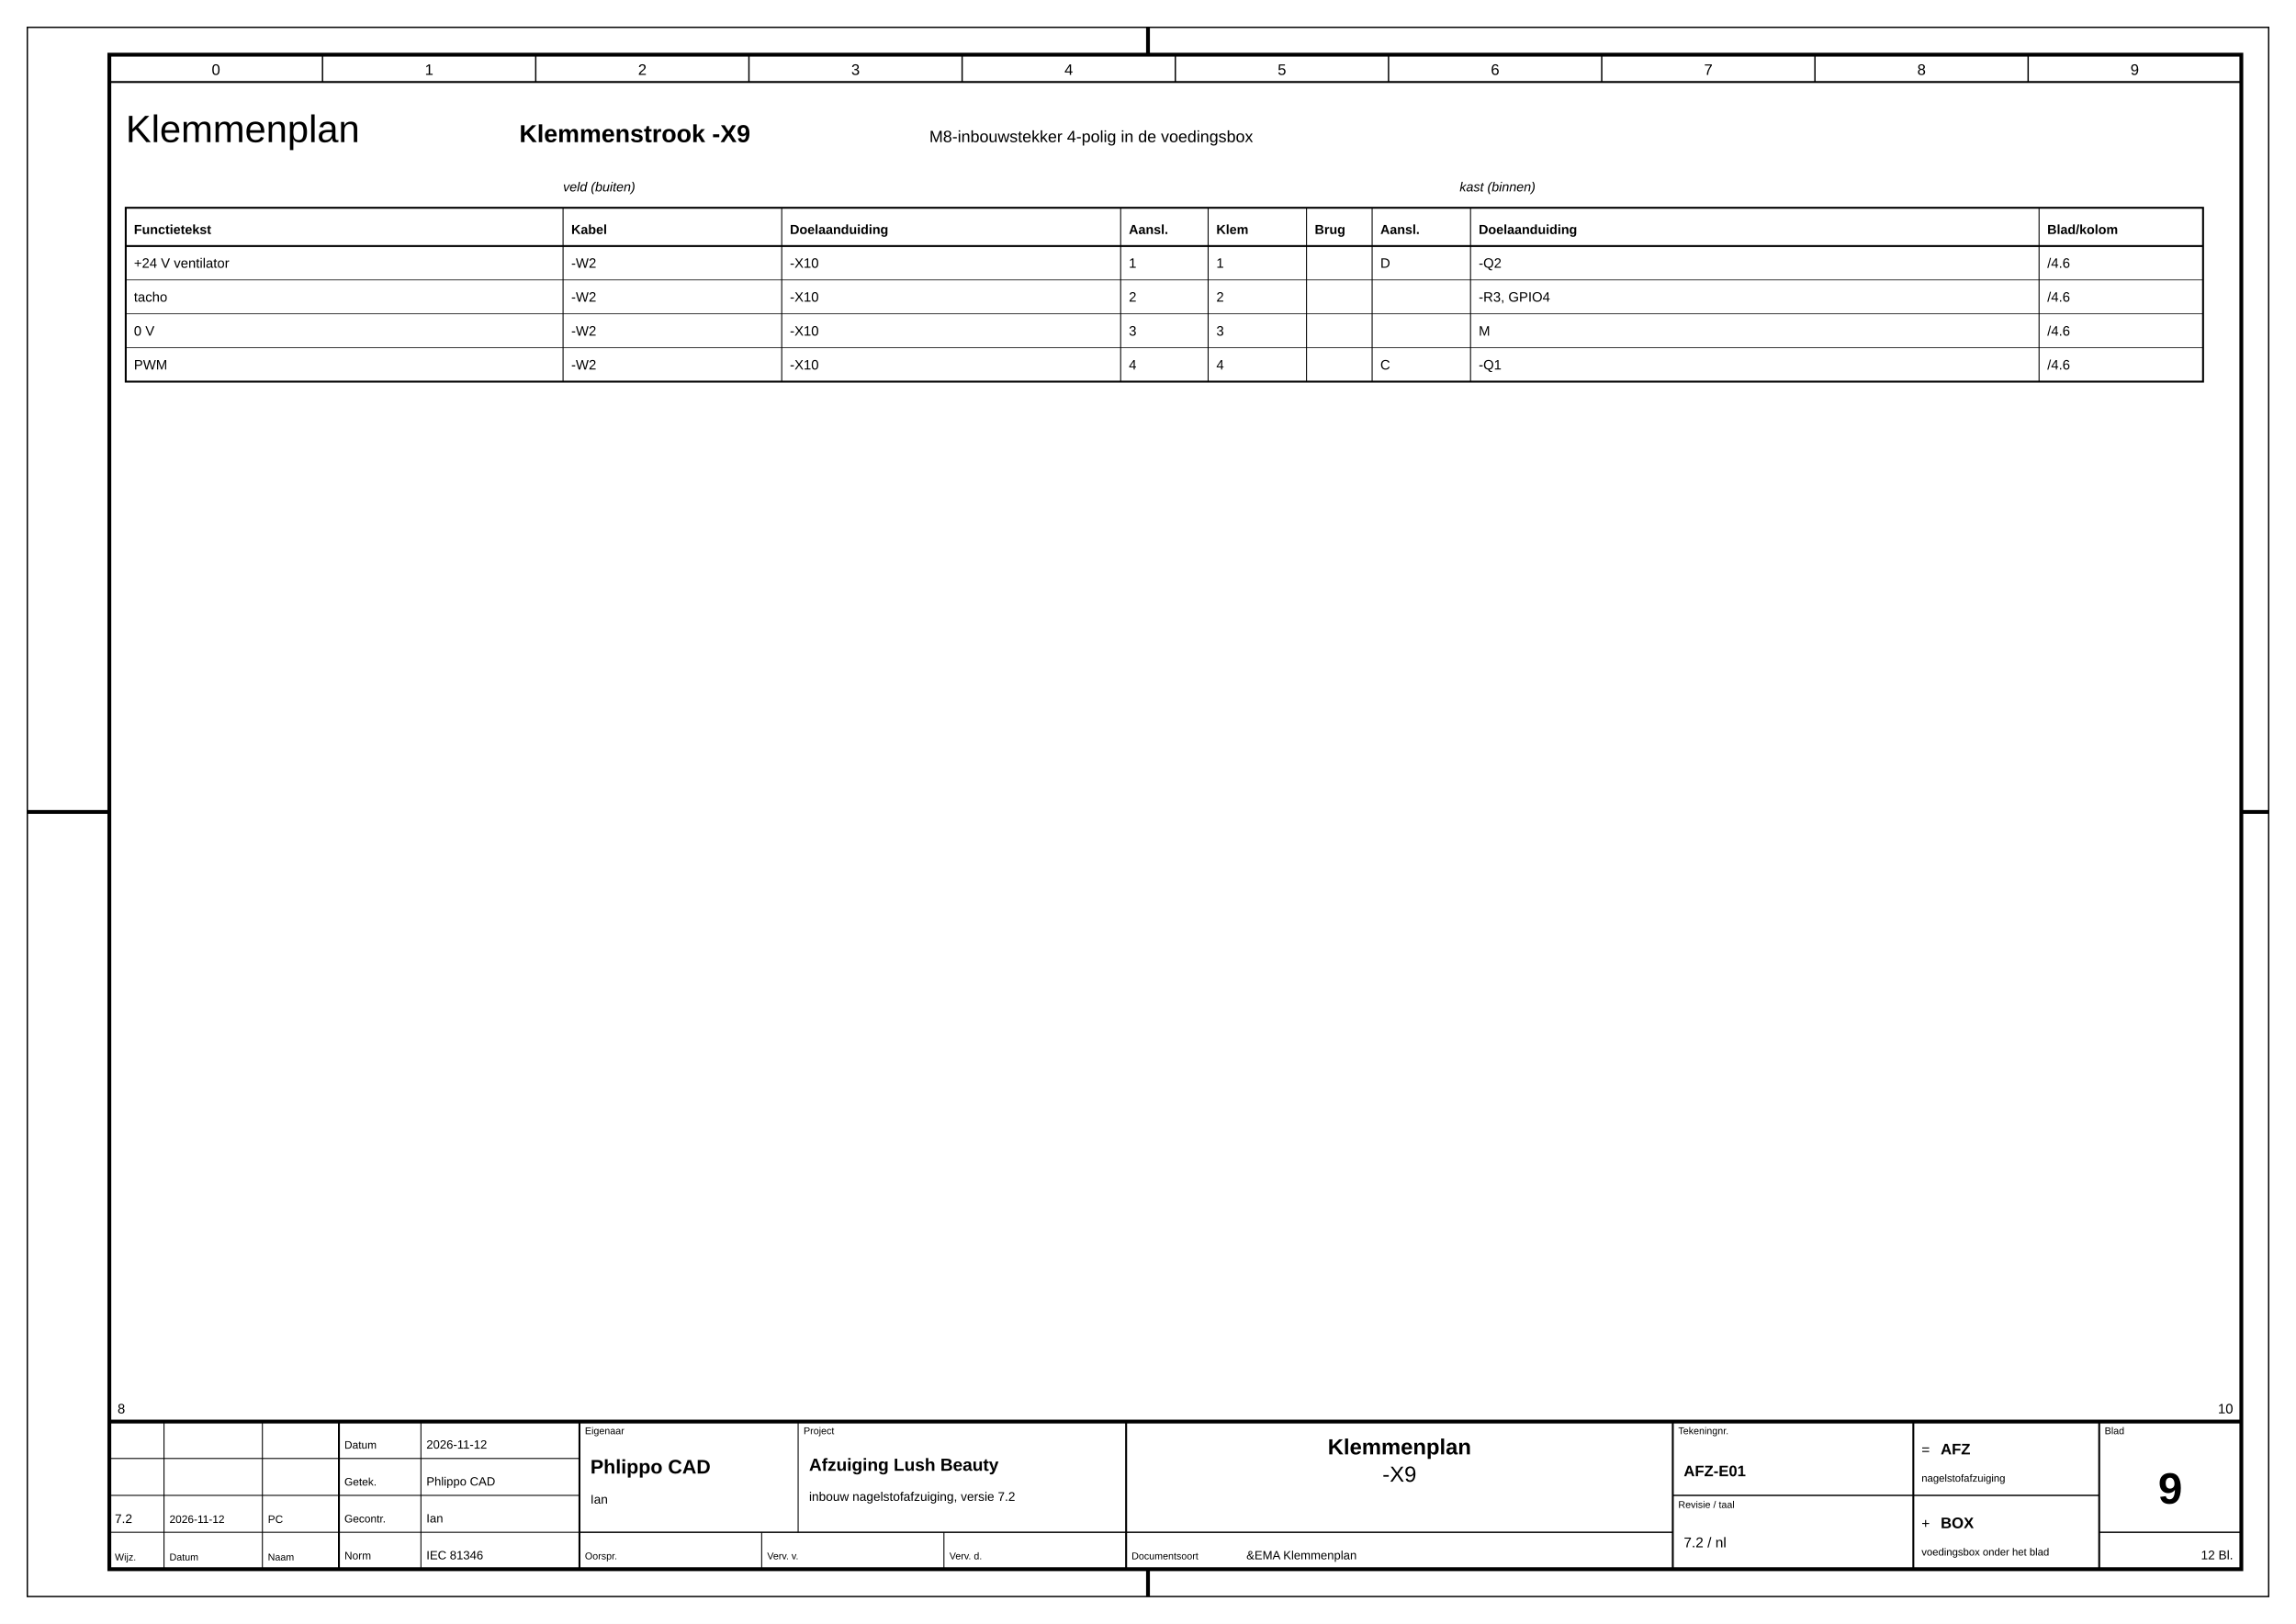
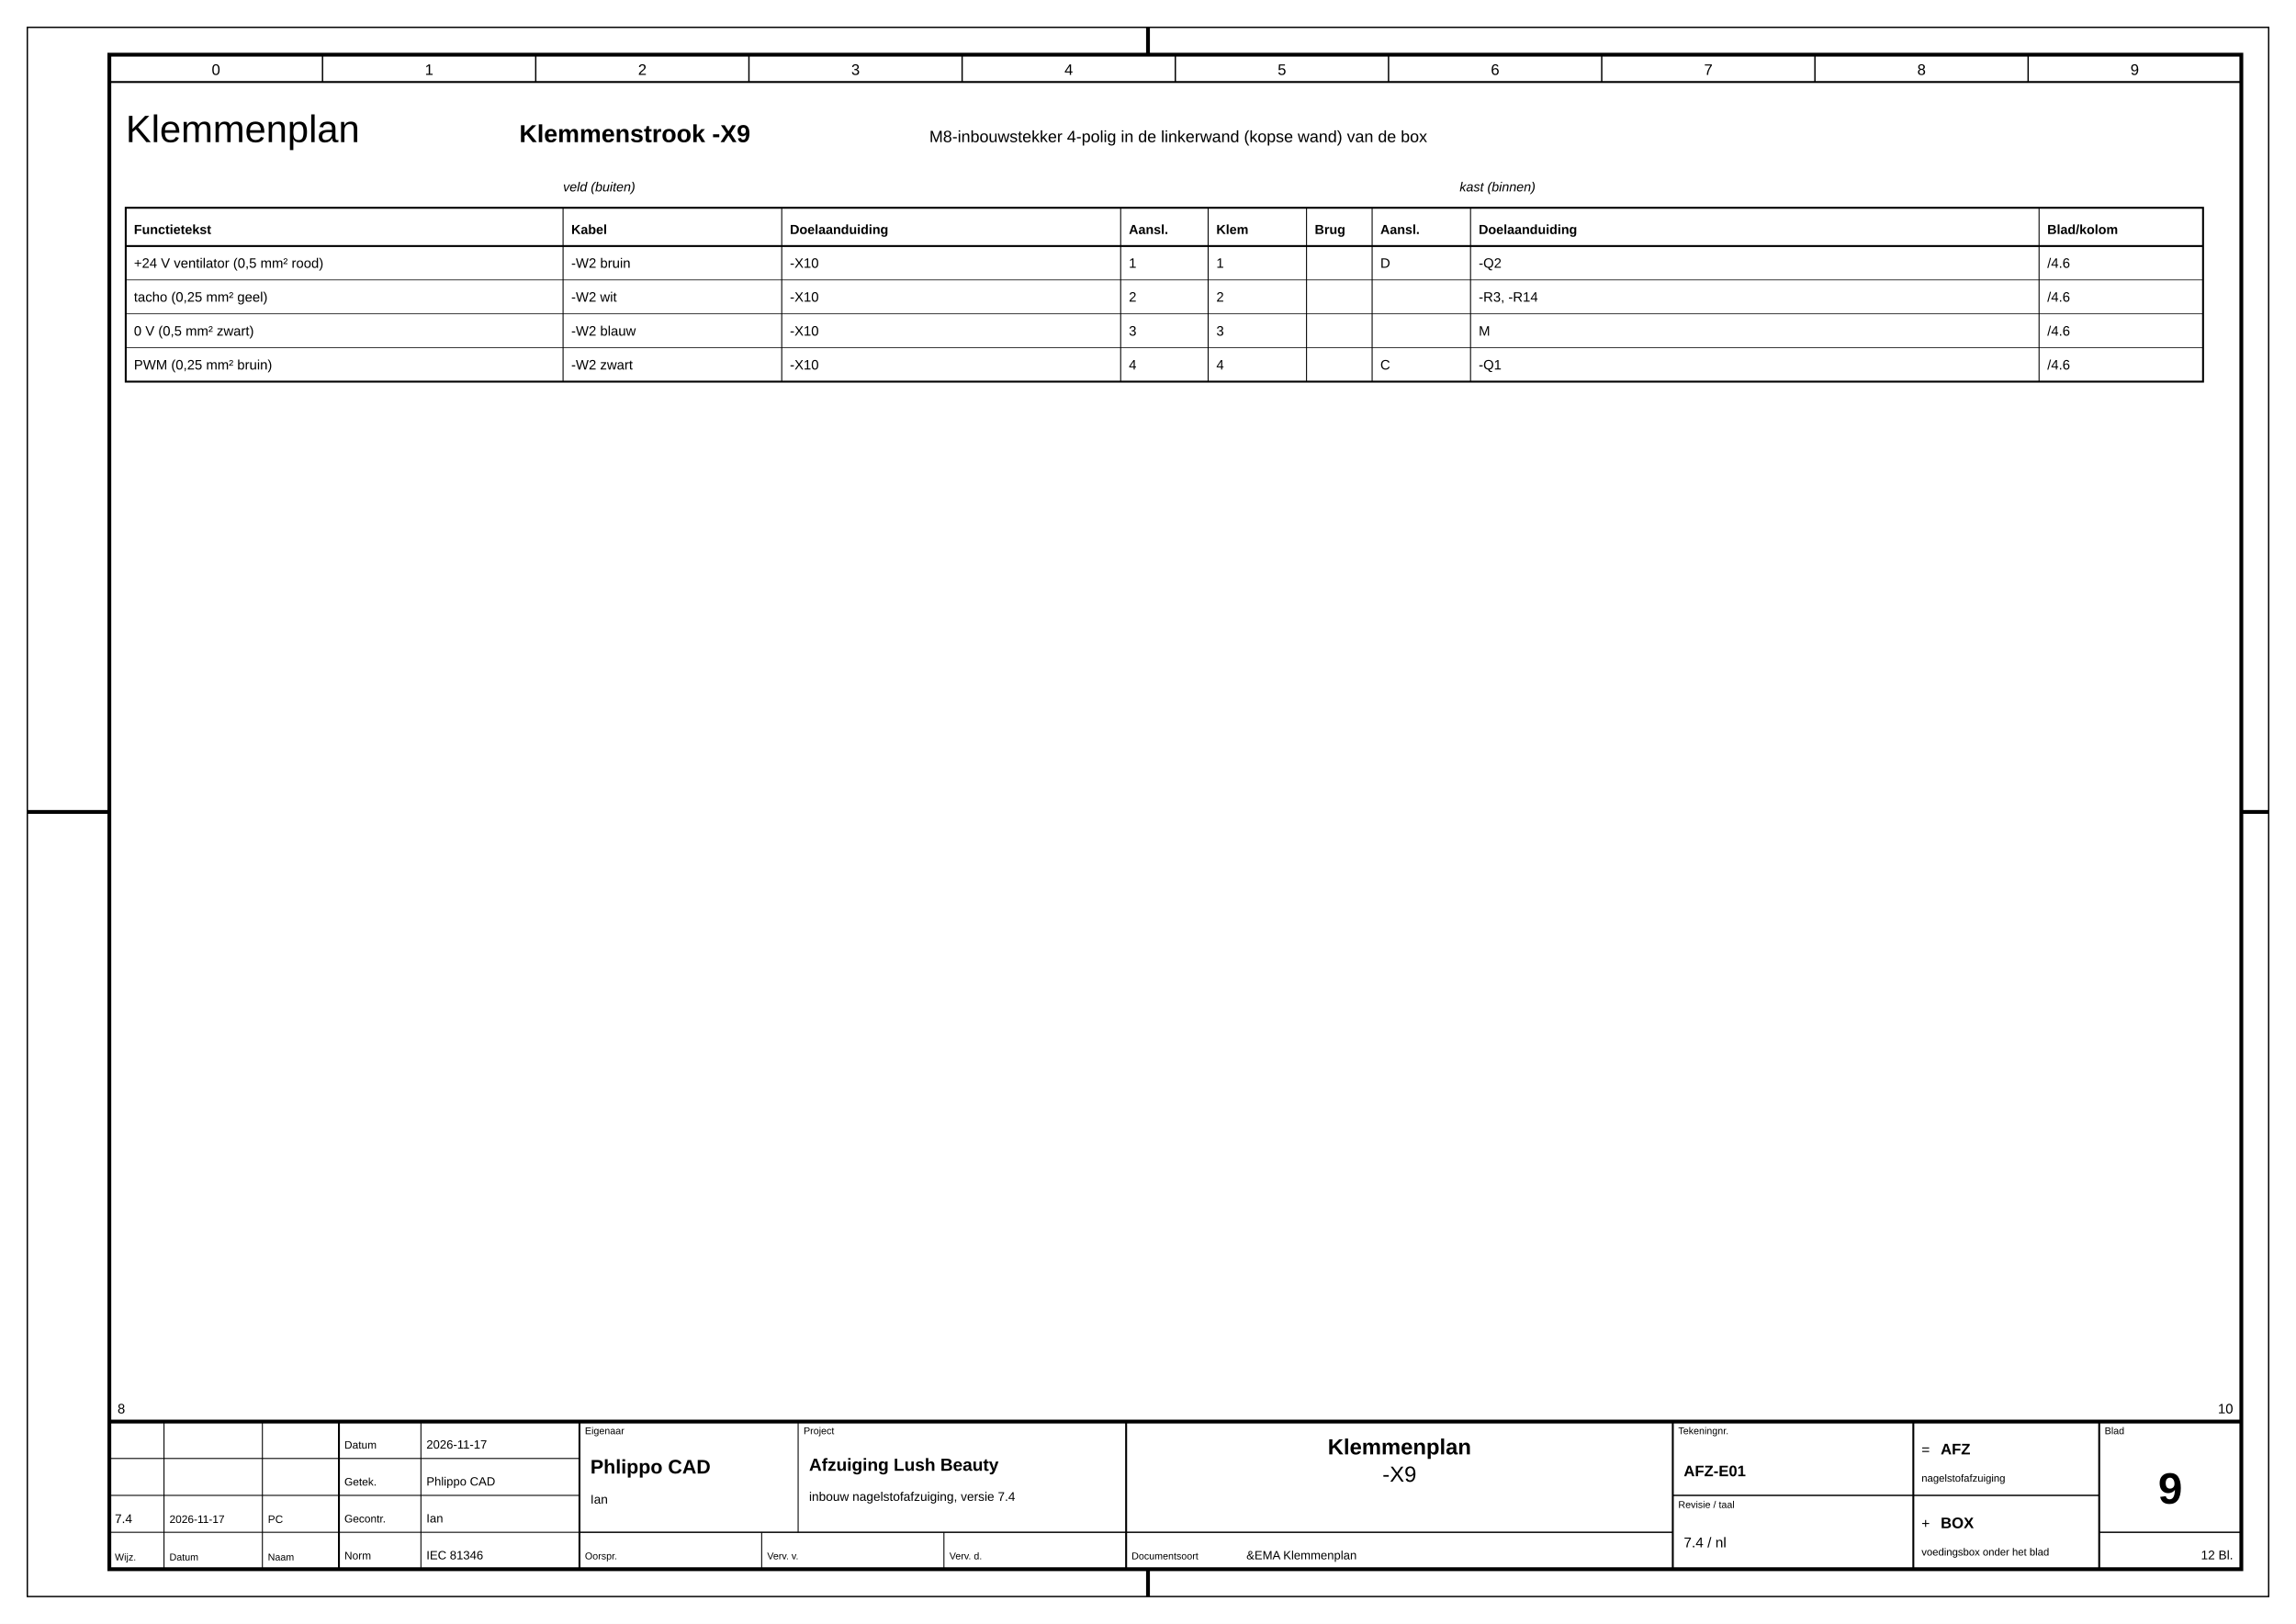
<svg xmlns="http://www.w3.org/2000/svg" viewBox="0 0 420 297" width="420mm" height="297mm" font-family="Arial, Helvetica, sans-serif">
  <rect width="420" height="297" fill="#fff" />
  <rect x="5" y="5" width="410" height="287" fill="none" stroke="#000" stroke-width="0.25" />
  <rect x="20" y="10" width="390" height="277" fill="none" stroke="#000" stroke-width="0.7" />
  <polyline points="210,5 210,10" fill="none" stroke="#000" stroke-width="0.7" />
  <polyline points="210,287 210,292" fill="none" stroke="#000" stroke-width="0.7" />
  <polyline points="5,148.5 20,148.5" fill="none" stroke="#000" stroke-width="0.7" />
  <polyline points="410,148.5 415,148.5" fill="none" stroke="#000" stroke-width="0.7" />
  <polyline points="20,15 410,15" fill="none" stroke="#000" stroke-width="0.35" />
  <text x="39.5" y="13.7" font-size="2.8" text-anchor="middle" fill="#000">0</text>
  <polyline points="59,10 59,15" fill="none" stroke="#000" stroke-width="0.25" />
  <text x="78.5" y="13.7" font-size="2.8" text-anchor="middle" fill="#000">1</text>
  <polyline points="98,10 98,15" fill="none" stroke="#000" stroke-width="0.25" />
  <text x="117.5" y="13.7" font-size="2.8" text-anchor="middle" fill="#000">2</text>
  <polyline points="137,10 137,15" fill="none" stroke="#000" stroke-width="0.25" />
  <text x="156.5" y="13.7" font-size="2.8" text-anchor="middle" fill="#000">3</text>
  <polyline points="176,10 176,15" fill="none" stroke="#000" stroke-width="0.25" />
  <text x="195.5" y="13.7" font-size="2.8" text-anchor="middle" fill="#000">4</text>
  <polyline points="215,10 215,15" fill="none" stroke="#000" stroke-width="0.25" />
  <text x="234.5" y="13.7" font-size="2.8" text-anchor="middle" fill="#000">5</text>
  <polyline points="254,10 254,15" fill="none" stroke="#000" stroke-width="0.25" />
  <text x="273.5" y="13.7" font-size="2.8" text-anchor="middle" fill="#000">6</text>
  <polyline points="293,10 293,15" fill="none" stroke="#000" stroke-width="0.25" />
  <text x="312.5" y="13.7" font-size="2.8" text-anchor="middle" fill="#000">7</text>
  <polyline points="332,10 332,15" fill="none" stroke="#000" stroke-width="0.25" />
  <text x="351.5" y="13.7" font-size="2.8" text-anchor="middle" fill="#000">8</text>
  <polyline points="371,10 371,15" fill="none" stroke="#000" stroke-width="0.25" />
  <text x="390.5" y="13.7" font-size="2.8" text-anchor="middle" fill="#000">9</text>
  <text x="21.5" y="258.5" font-size="2.5" text-anchor="start" fill="#000">8</text>
  <text x="408.5" y="258.5" font-size="2.5" text-anchor="end" fill="#000">10</text>
  <polyline points="20,260 410,260" fill="none" stroke="#000" stroke-width="0.7" />
  <polyline points="20,266.75 62,266.75" fill="none" stroke="#000" stroke-width="0.18" />
  <polyline points="20,273.5 62,273.5" fill="none" stroke="#000" stroke-width="0.18" />
  <polyline points="20,280.25 62,280.25" fill="none" stroke="#000" stroke-width="0.18" />
  <polyline points="30,260 30,287" fill="none" stroke="#000" stroke-width="0.18" />
  <polyline points="48,260 48,287" fill="none" stroke="#000" stroke-width="0.18" />
  <text x="21" y="285.4" font-size="1.8" text-anchor="start" fill="#000">Wijz.</text>
  <text x="31" y="285.4" font-size="1.8" text-anchor="start" fill="#000">Datum</text>
  <text x="49" y="285.4" font-size="1.8" text-anchor="start" fill="#000">Naam</text>
-   <text x="21" y="278.55" font-size="2.3" text-anchor="start" fill="#000">7.2</text>
-   <text x="31" y="278.55" font-size="2" text-anchor="start" fill="#000">2026-11-12</text>
+   <text x="21" y="278.55" font-size="2.3" text-anchor="start" fill="#000">7.4</text>
+   <text x="31" y="278.55" font-size="2" text-anchor="start" fill="#000">2026-11-17</text>
  <text x="49" y="278.55" font-size="2" text-anchor="start" fill="#000">PC</text>
  <polyline points="62,260 62,287" fill="none" stroke="#000" stroke-width="0.35" />
  <polyline points="62,266.75 106,266.75" fill="none" stroke="#000" stroke-width="0.18" />
  <polyline points="62,273.5 106,273.5" fill="none" stroke="#000" stroke-width="0.18" />
  <polyline points="62,280.25 106,280.25" fill="none" stroke="#000" stroke-width="0.18" />
  <polyline points="77,260 77,287" fill="none" stroke="#000" stroke-width="0.18" />
  <text x="63" y="264.95" font-size="2" text-anchor="start" fill="#000">Datum</text>
-   <text x="78" y="264.95" font-size="2.2" text-anchor="start" fill="#000">2026-11-12</text>
+   <text x="78" y="264.95" font-size="2.2" text-anchor="start" fill="#000">2026-11-17</text>
  <text x="63" y="271.7" font-size="2" text-anchor="start" fill="#000">Getek.</text>
  <text x="78" y="271.7" font-size="2.2" text-anchor="start" fill="#000">Phlippo CAD</text>
  <text x="63" y="278.45" font-size="2" text-anchor="start" fill="#000">Gecontr.</text>
  <text x="78" y="278.45" font-size="2.2" text-anchor="start" fill="#000">Ian</text>
  <text x="63" y="285.2" font-size="2" text-anchor="start" fill="#000">Norm</text>
  <text x="78" y="285.2" font-size="2.2" text-anchor="start" fill="#000">IEC 81346</text>
  <polyline points="106,260 106,287" fill="none" stroke="#000" stroke-width="0.35" />
  <polyline points="106,280.25 206,280.25" fill="none" stroke="#000" stroke-width="0.25" />
  <polyline points="146,260 146,280.25" fill="none" stroke="#000" stroke-width="0.18" />
  <text x="107" y="262.3" font-size="1.8" text-anchor="start" fill="#000">Eigenaar</text>
  <text x="108" y="269.5" font-size="3.6" text-anchor="start" fill="#000" font-weight="700">Phlippo CAD</text>
  <text x="108" y="275" font-size="2.3" text-anchor="start" fill="#000">Ian</text>
  <text x="147" y="262.3" font-size="1.8" text-anchor="start" fill="#000">Project</text>
  <text x="148" y="269" font-size="3.2" text-anchor="start" fill="#000" font-weight="700">Afzuiging Lush Beauty</text>
-   <text x="148" y="274.5" font-size="2.3" text-anchor="start" fill="#000">inbouw nagelstofafzuiging, versie 7.2</text>
+   <text x="148" y="274.5" font-size="2.3" text-anchor="start" fill="#000">inbouw nagelstofafzuiging, versie 7.4</text>
  <text x="107" y="285.2" font-size="1.8" text-anchor="start" fill="#000">Oorspr.</text>
  <text x="118" y="285.2" font-size="2" text-anchor="start" fill="#000" />
  <polyline points="139.33,280.25 139.33,287" fill="none" stroke="#000" stroke-width="0.18" />
  <text x="140.33" y="285.2" font-size="1.8" text-anchor="start" fill="#000">Verv. v.</text>
  <text x="151.33" y="285.2" font-size="2" text-anchor="start" fill="#000" />
  <polyline points="172.67,280.25 172.67,287" fill="none" stroke="#000" stroke-width="0.18" />
  <text x="173.67" y="285.2" font-size="1.8" text-anchor="start" fill="#000">Verv. d.</text>
  <text x="184.67" y="285.2" font-size="2" text-anchor="start" fill="#000" />
  <polyline points="206,260 206,287" fill="none" stroke="#000" stroke-width="0.35" />
  <polyline points="206,280.25 306,280.25" fill="none" stroke="#000" stroke-width="0.25" />
  <text x="256" y="266" font-size="4" text-anchor="middle" fill="#000" font-weight="700">Klemmenplan</text>
  <text x="256" y="271" font-size="4" text-anchor="middle" fill="#000">-X9</text>
  <text x="207" y="285.2" font-size="1.8" text-anchor="start" fill="#000">Documentsoort</text>
  <text x="228" y="285.2" font-size="2.2" text-anchor="start" fill="#000">&amp;EMA  Klemmenplan</text>
  <polyline points="306,260 306,287" fill="none" stroke="#000" stroke-width="0.35" />
  <polyline points="306,273.5 350,273.5" fill="none" stroke="#000" stroke-width="0.25" />
  <text x="307" y="262.3" font-size="1.8" text-anchor="start" fill="#000">Tekeningnr.</text>
  <text x="308" y="270" font-size="2.8" text-anchor="start" fill="#000" font-weight="700">AFZ-E01</text>
  <text x="307" y="275.8" font-size="1.8" text-anchor="start" fill="#000">Revisie / taal</text>
-   <text x="308" y="283" font-size="2.6" text-anchor="start" fill="#000">7.2 / nl</text>
+   <text x="308" y="283" font-size="2.6" text-anchor="start" fill="#000">7.4 / nl</text>
  <polyline points="350,260 350,287" fill="none" stroke="#000" stroke-width="0.35" />
  <polyline points="350,273.5 384,273.5" fill="none" stroke="#000" stroke-width="0.25" />
  <text x="351.5" y="266" font-size="2.6" text-anchor="start" fill="#000">=</text>
  <text x="355" y="266" font-size="2.8" text-anchor="start" fill="#000" font-weight="700">AFZ</text>
  <text x="351.5" y="271" font-size="1.9" text-anchor="start" fill="#000">nagelstofafzuiging</text>
  <text x="351.5" y="279.5" font-size="2.6" text-anchor="start" fill="#000">+</text>
  <text x="355" y="279.5" font-size="2.8" text-anchor="start" fill="#000" font-weight="700">BOX</text>
  <text x="351.5" y="284.5" font-size="1.9" text-anchor="start" fill="#000">voedingsbox onder het blad</text>
  <polyline points="384,260 384,287" fill="none" stroke="#000" stroke-width="0.35" />
  <polyline points="384,280.25 410,280.25" fill="none" stroke="#000" stroke-width="0.25" />
  <text x="385" y="262.3" font-size="1.8" text-anchor="start" fill="#000">Blad</text>
  <text x="397" y="275" font-size="8" text-anchor="middle" fill="#000" font-weight="700">9</text>
  <text x="408.5" y="285.2" font-size="2.3" text-anchor="end" fill="#000">12 Bl.</text>
  <text x="23" y="26" font-size="7" text-anchor="start" fill="#000">Klemmenplan</text>
  <text x="95" y="26" font-size="4.5" text-anchor="start" fill="#000" font-weight="700">Klemmenstrook -X9</text>
-   <text x="170" y="26" font-size="3" text-anchor="start" fill="#000">M8-inbouwstekker 4-polig in de voedingsbox</text>
+   <text x="170" y="26" font-size="3" text-anchor="start" fill="#000">M8-inbouwstekker 4-polig in de linkerwand (kopse wand) van de box</text>
  <text x="103" y="35" font-size="2.4" text-anchor="start" fill="#000" font-style="italic">veld (buiten)</text>
  <text x="267" y="35" font-size="2.4" text-anchor="start" fill="#000" font-style="italic">kast (binnen)</text>
  <rect x="23" y="38" width="380" height="31.8" fill="none" stroke="#000" stroke-width="0.35" />
  <polyline points="23,45 403,45" fill="none" stroke="#000" stroke-width="0.35" />
  <text x="24.5" y="42.8" font-size="2.4" text-anchor="start" fill="#000" font-weight="700">Functietekst</text>
  <text x="104.5" y="42.8" font-size="2.4" text-anchor="start" fill="#000" font-weight="700">Kabel</text>
  <polyline points="103,38 103,69.8" fill="none" stroke="#000" stroke-width="0.18" />
  <text x="144.5" y="42.8" font-size="2.4" text-anchor="start" fill="#000" font-weight="700">Doelaanduiding</text>
  <polyline points="143,38 143,69.8" fill="none" stroke="#000" stroke-width="0.18" />
  <text x="206.5" y="42.8" font-size="2.4" text-anchor="start" fill="#000" font-weight="700">Aansl.</text>
  <polyline points="205,38 205,69.8" fill="none" stroke="#000" stroke-width="0.18" />
  <text x="222.5" y="42.8" font-size="2.4" text-anchor="start" fill="#000" font-weight="700">Klem</text>
  <polyline points="221,38 221,69.8" fill="none" stroke="#000" stroke-width="0.18" />
  <text x="240.5" y="42.8" font-size="2.4" text-anchor="start" fill="#000" font-weight="700">Brug</text>
  <polyline points="239,38 239,69.8" fill="none" stroke="#000" stroke-width="0.18" />
  <text x="252.5" y="42.8" font-size="2.4" text-anchor="start" fill="#000" font-weight="700">Aansl.</text>
  <polyline points="251,38 251,69.8" fill="none" stroke="#000" stroke-width="0.18" />
  <text x="270.5" y="42.8" font-size="2.4" text-anchor="start" fill="#000" font-weight="700">Doelaanduiding</text>
  <polyline points="269,38 269,69.8" fill="none" stroke="#000" stroke-width="0.18" />
  <text x="374.5" y="42.8" font-size="2.4" text-anchor="start" fill="#000" font-weight="700">Blad/kolom</text>
  <polyline points="373,38 373,69.8" fill="none" stroke="#000" stroke-width="0.18" />
  <polyline points="23,51.2 403,51.2" fill="none" stroke="#000" stroke-width="0.13" />
-   <text x="24.5" y="48.98" font-size="2.5" text-anchor="start" fill="#000">+24 V ventilator</text>
-   <text x="104.5" y="48.98" font-size="2.5" text-anchor="start" fill="#000">-W2</text>
+   <text x="24.5" y="48.98" font-size="2.5" text-anchor="start" fill="#000">+24 V ventilator (0,5 mm² rood)</text>
+   <text x="104.5" y="48.98" font-size="2.5" text-anchor="start" fill="#000">-W2 bruin</text>
  <text x="144.5" y="48.98" font-size="2.5" text-anchor="start" fill="#000">-X10</text>
  <text x="206.5" y="48.98" font-size="2.5" text-anchor="start" fill="#000">1</text>
  <text x="222.5" y="48.98" font-size="2.5" text-anchor="start" fill="#000">1</text>
  <text x="240.5" y="48.98" font-size="2.5" text-anchor="start" fill="#000" />
  <text x="252.5" y="48.98" font-size="2.5" text-anchor="start" fill="#000">D</text>
  <text x="270.5" y="48.98" font-size="2.5" text-anchor="start" fill="#000">-Q2</text>
  <text x="374.5" y="48.98" font-size="2.5" text-anchor="start" fill="#000">/4.6</text>
  <polyline points="23,57.4 403,57.4" fill="none" stroke="#000" stroke-width="0.13" />
-   <text x="24.5" y="55.17" font-size="2.5" text-anchor="start" fill="#000">tacho</text>
-   <text x="104.5" y="55.17" font-size="2.5" text-anchor="start" fill="#000">-W2</text>
+   <text x="24.5" y="55.17" font-size="2.5" text-anchor="start" fill="#000">tacho (0,25 mm² geel)</text>
+   <text x="104.5" y="55.17" font-size="2.5" text-anchor="start" fill="#000">-W2 wit</text>
  <text x="144.5" y="55.17" font-size="2.5" text-anchor="start" fill="#000">-X10</text>
  <text x="206.5" y="55.17" font-size="2.5" text-anchor="start" fill="#000">2</text>
  <text x="222.5" y="55.17" font-size="2.5" text-anchor="start" fill="#000">2</text>
  <text x="240.5" y="55.17" font-size="2.5" text-anchor="start" fill="#000" />
  <text x="252.5" y="55.17" font-size="2.5" text-anchor="start" fill="#000" />
-   <text x="270.5" y="55.17" font-size="2.5" text-anchor="start" fill="#000">-R3, GPIO4</text>
+   <text x="270.5" y="55.17" font-size="2.5" text-anchor="start" fill="#000">-R3, -R14</text>
  <text x="374.5" y="55.17" font-size="2.5" text-anchor="start" fill="#000">/4.6</text>
  <polyline points="23,63.6 403,63.6" fill="none" stroke="#000" stroke-width="0.13" />
-   <text x="24.5" y="61.38" font-size="2.5" text-anchor="start" fill="#000">0 V</text>
-   <text x="104.5" y="61.38" font-size="2.5" text-anchor="start" fill="#000">-W2</text>
+   <text x="24.5" y="61.38" font-size="2.5" text-anchor="start" fill="#000">0 V (0,5 mm² zwart)</text>
+   <text x="104.5" y="61.38" font-size="2.5" text-anchor="start" fill="#000">-W2 blauw</text>
  <text x="144.5" y="61.38" font-size="2.5" text-anchor="start" fill="#000">-X10</text>
  <text x="206.5" y="61.38" font-size="2.5" text-anchor="start" fill="#000">3</text>
  <text x="222.5" y="61.38" font-size="2.5" text-anchor="start" fill="#000">3</text>
  <text x="240.5" y="61.38" font-size="2.5" text-anchor="start" fill="#000" />
  <text x="252.5" y="61.38" font-size="2.5" text-anchor="start" fill="#000" />
  <text x="270.5" y="61.38" font-size="2.5" text-anchor="start" fill="#000">M</text>
  <text x="374.5" y="61.38" font-size="2.5" text-anchor="start" fill="#000">/4.6</text>
-   <text x="24.5" y="67.58" font-size="2.5" text-anchor="start" fill="#000">PWM</text>
-   <text x="104.5" y="67.58" font-size="2.5" text-anchor="start" fill="#000">-W2</text>
+   <text x="24.5" y="67.58" font-size="2.5" text-anchor="start" fill="#000">PWM (0,25 mm² bruin)</text>
+   <text x="104.5" y="67.58" font-size="2.5" text-anchor="start" fill="#000">-W2 zwart</text>
  <text x="144.5" y="67.58" font-size="2.5" text-anchor="start" fill="#000">-X10</text>
  <text x="206.5" y="67.58" font-size="2.5" text-anchor="start" fill="#000">4</text>
  <text x="222.5" y="67.58" font-size="2.5" text-anchor="start" fill="#000">4</text>
  <text x="240.5" y="67.58" font-size="2.5" text-anchor="start" fill="#000" />
  <text x="252.5" y="67.58" font-size="2.5" text-anchor="start" fill="#000">C</text>
  <text x="270.5" y="67.58" font-size="2.5" text-anchor="start" fill="#000">-Q1</text>
  <text x="374.5" y="67.58" font-size="2.5" text-anchor="start" fill="#000">/4.6</text>
</svg>
